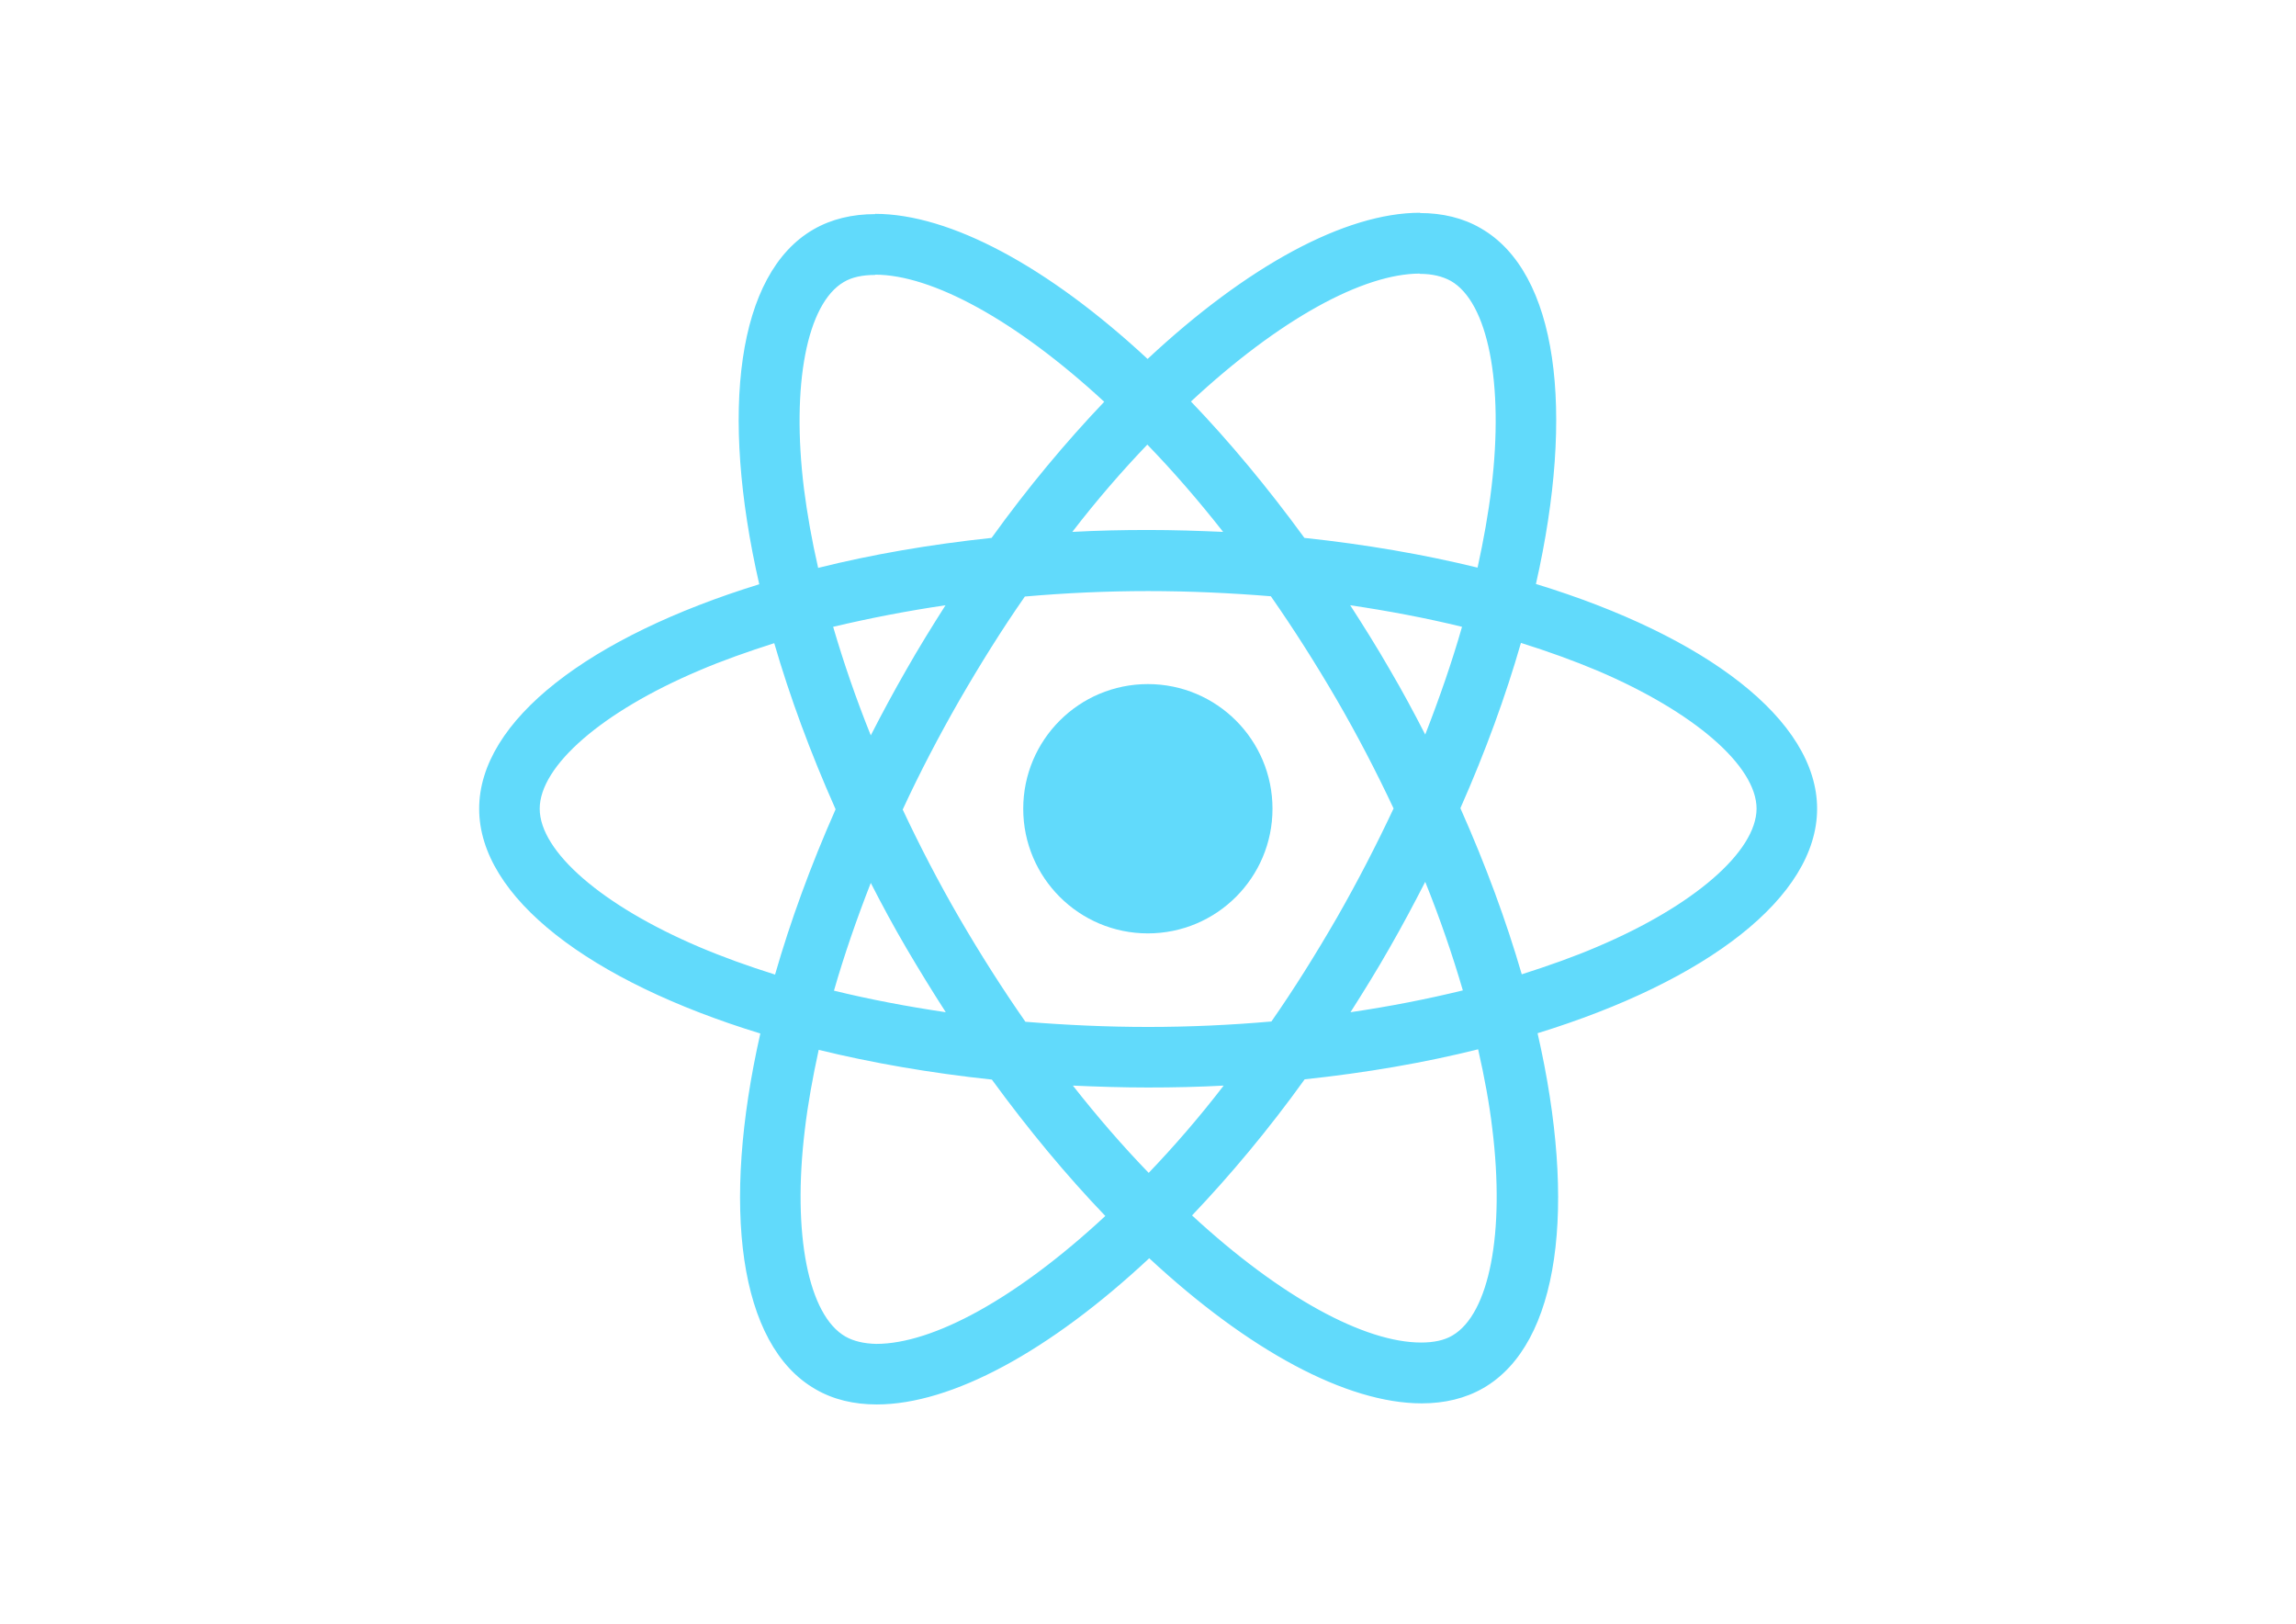
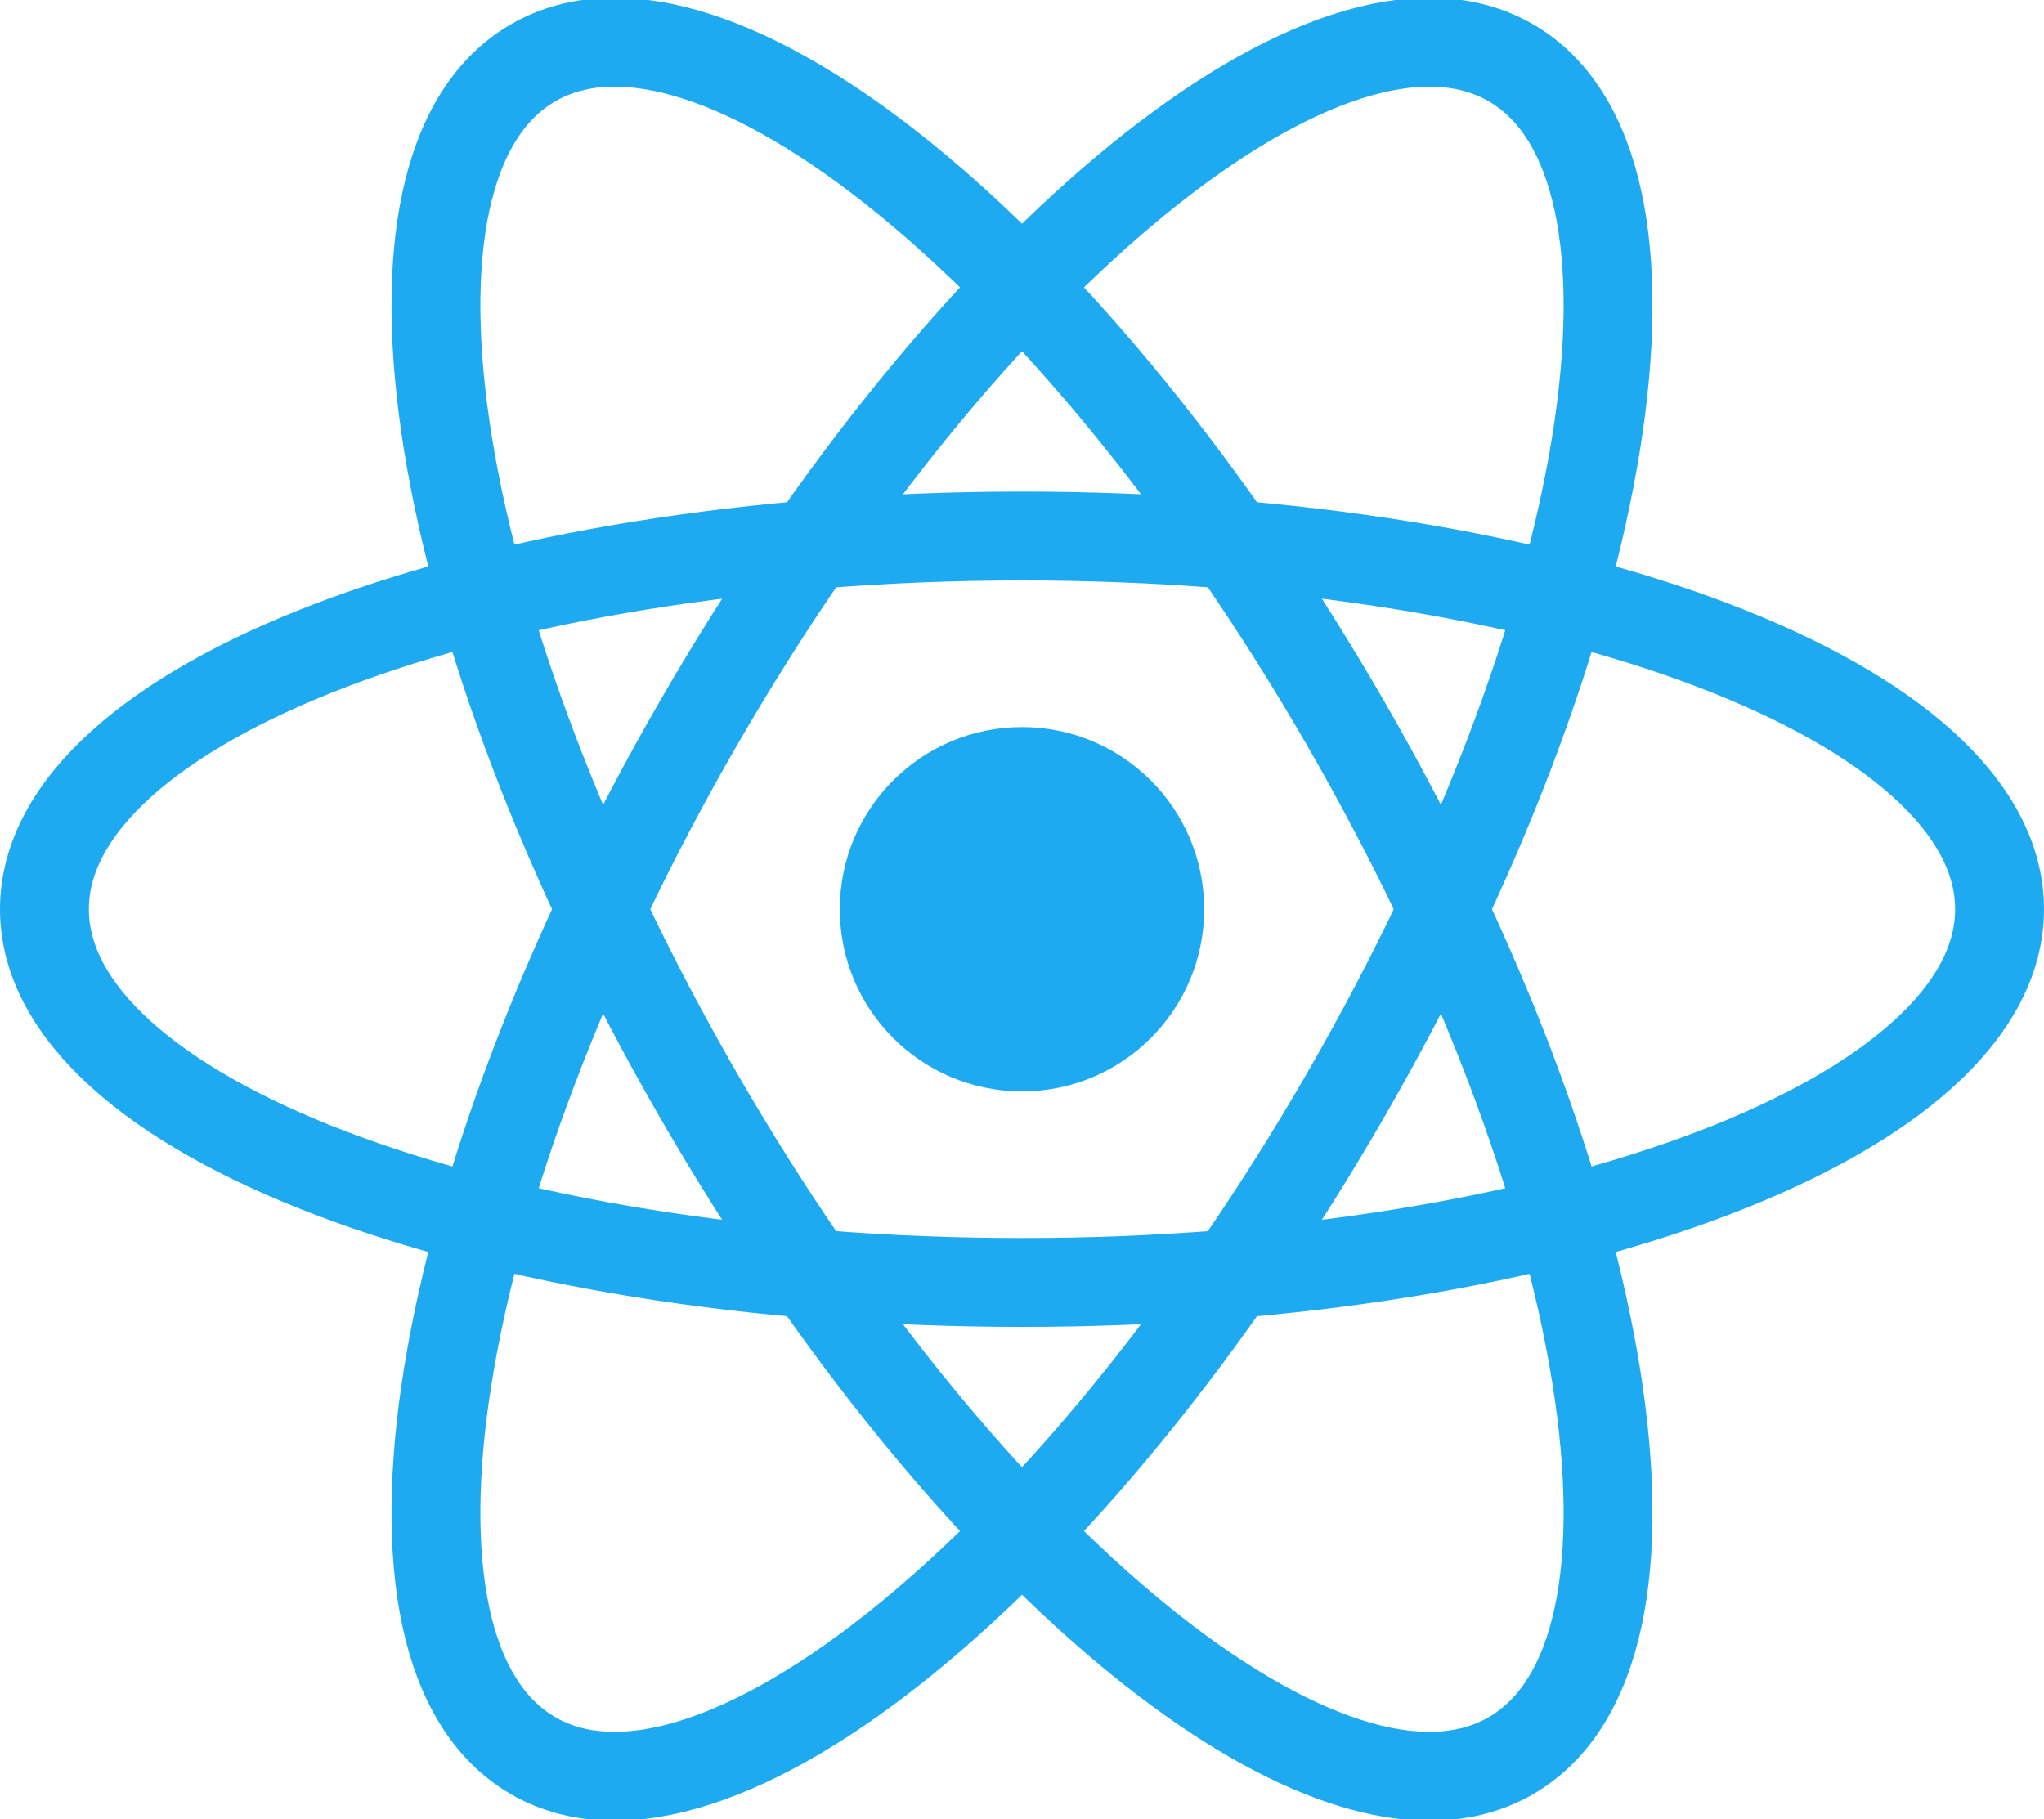
- <svg xmlns="http://www.w3.org/2000/svg" version="1.1" id="Layer_2_1_" x="0px" y="0px" viewBox="0 0 841.9 595.3" enable-background="new 0 0 841.9 595.3" xml:space="preserve">
-   <g>
-     <path fill="#61DAFB" d="M666.3,296.5c0-32.5-40.7-63.3-103.1-82.4c14.4-63.6,8-114.2-20.2-130.4c-6.5-3.8-14.1-5.6-22.4-5.6v22.3   c4.6,0,8.3,0.9,11.4,2.6c13.6,7.8,19.5,37.5,14.9,75.7c-1.1,9.4-2.9,19.3-5.1,29.4c-19.6-4.8-41-8.5-63.5-10.9   c-13.5-18.5-27.5-35.3-41.6-50c32.6-30.3,63.2-46.9,84-46.9l0-22.3c0,0,0,0,0,0c-27.5,0-63.5,19.6-99.9,53.6   c-36.4-33.8-72.4-53.2-99.9-53.2v22.3c20.7,0,51.4,16.5,84,46.6c-14,14.7-28,31.4-41.3,49.9c-22.6,2.4-44,6.1-63.6,11   c-2.3-10-4-19.7-5.2-29c-4.7-38.2,1.1-67.9,14.6-75.8c3-1.8,6.9-2.6,11.5-2.6l0-22.3c0,0,0,0,0,0c-8.4,0-16,1.8-22.6,5.6   c-28.1,16.2-34.4,66.7-19.9,130.1c-62.2,19.2-102.7,49.9-102.7,82.3c0,32.5,40.7,63.3,103.1,82.4c-14.4,63.6-8,114.2,20.2,130.4   c6.5,3.8,14.1,5.6,22.5,5.6c27.5,0,63.5-19.6,99.9-53.6c36.4,33.8,72.4,53.2,99.9,53.2c8.4,0,16-1.8,22.6-5.6   c28.1-16.2,34.4-66.7,19.9-130.1C625.8,359.7,666.3,328.9,666.3,296.5z M536.1,229.8c-3.7,12.9-8.3,26.2-13.5,39.5   c-4.1-8-8.4-16-13.1-24c-4.6-8-9.5-15.8-14.4-23.4C509.3,224,523,226.6,536.1,229.8z M490.3,336.3c-7.8,13.5-15.8,26.3-24.1,38.2   c-14.9,1.3-30,2-45.2,2c-15.1,0-30.2-0.7-45-1.9c-8.3-11.9-16.4-24.6-24.2-38c-7.6-13.1-14.5-26.4-20.8-39.8   c6.2-13.4,13.2-26.8,20.7-39.9c7.8-13.5,15.8-26.3,24.1-38.2c14.9-1.3,30-2,45.2-2c15.1,0,30.2,0.7,45,1.9   c8.3,11.9,16.4,24.6,24.2,38c7.6,13.1,14.5,26.4,20.8,39.8C504.7,309.8,497.8,323.2,490.3,336.3z M522.6,323.3   c5.4,13.4,10,26.8,13.8,39.8c-13.1,3.2-26.9,5.9-41.2,8c4.9-7.7,9.8-15.6,14.4-23.7C514.2,339.4,518.5,331.3,522.6,323.3z    M421.2,430c-9.3-9.6-18.6-20.3-27.8-32c9,0.4,18.2,0.7,27.5,0.7c9.4,0,18.7-0.2,27.8-0.7C439.7,409.7,430.4,420.4,421.2,430z    M346.8,371.1c-14.2-2.1-27.9-4.7-41-7.9c3.7-12.9,8.3-26.2,13.5-39.5c4.1,8,8.4,16,13.1,24C337.1,355.7,341.9,363.5,346.8,371.1z    M420.7,163c9.3,9.6,18.6,20.3,27.8,32c-9-0.4-18.2-0.7-27.5-0.7c-9.4,0-18.7,0.2-27.8,0.7C402.2,183.3,411.5,172.6,420.7,163z    M346.7,221.9c-4.9,7.7-9.8,15.6-14.4,23.7c-4.6,8-8.9,16-13,24c-5.4-13.4-10-26.8-13.8-39.8C318.6,226.7,332.4,224,346.7,221.9z    M256.2,347.1c-35.4-15.1-58.3-34.9-58.3-50.6c0-15.7,22.9-35.6,58.3-50.6c8.6-3.7,18-7,27.7-10.1c5.7,19.6,13.2,40,22.5,60.9   c-9.2,20.8-16.6,41.1-22.2,60.6C274.3,354.2,264.9,350.8,256.2,347.1z M310,490c-13.6-7.8-19.5-37.5-14.9-75.7   c1.1-9.4,2.9-19.3,5.1-29.4c19.6,4.8,41,8.5,63.5,10.9c13.5,18.5,27.5,35.3,41.6,50c-32.6,30.3-63.2,46.9-84,46.9   C316.8,492.6,313,491.7,310,490z M547.2,413.8c4.7,38.2-1.1,67.9-14.6,75.8c-3,1.8-6.9,2.6-11.5,2.6c-20.7,0-51.4-16.5-84-46.6   c14-14.7,28-31.4,41.3-49.9c22.6-2.4,44-6.1,63.6-11C544.3,394.8,546.1,404.5,547.2,413.8z M585.7,347.1c-8.6,3.7-18,7-27.7,10.1   c-5.7-19.6-13.2-40-22.5-60.9c9.2-20.8,16.6-41.1,22.2-60.6c9.9,3.1,19.3,6.5,28.1,10.2c35.4,15.1,58.3,34.9,58.3,50.6   C644,312.2,621.1,332.1,585.7,347.1z" />
-     <polygon fill="#61DAFB" points="320.8,78.4 320.8,78.4 320.8,78.4  " />
-     <circle fill="#61DAFB" cx="420.9" cy="296.5" r="45.7" />
-     <polygon fill="#61DAFB" points="520.5,78.1 520.5,78.1 520.5,78.1  " />
+ <svg xmlns="http://www.w3.org/2000/svg" viewBox="-11.5 -10.232 23 20.463">
+   <circle cx="0" cy="0" r="2.05" fill="#1eaaf1" />
+   <g stroke="#1eaaf1" stroke-width="1" fill="none">
+     <ellipse rx="11" ry="4.2" />
+     <ellipse rx="11" ry="4.2" transform="rotate(60)" />
+     <ellipse rx="11" ry="4.2" transform="rotate(120)" />
  </g>
</svg>
